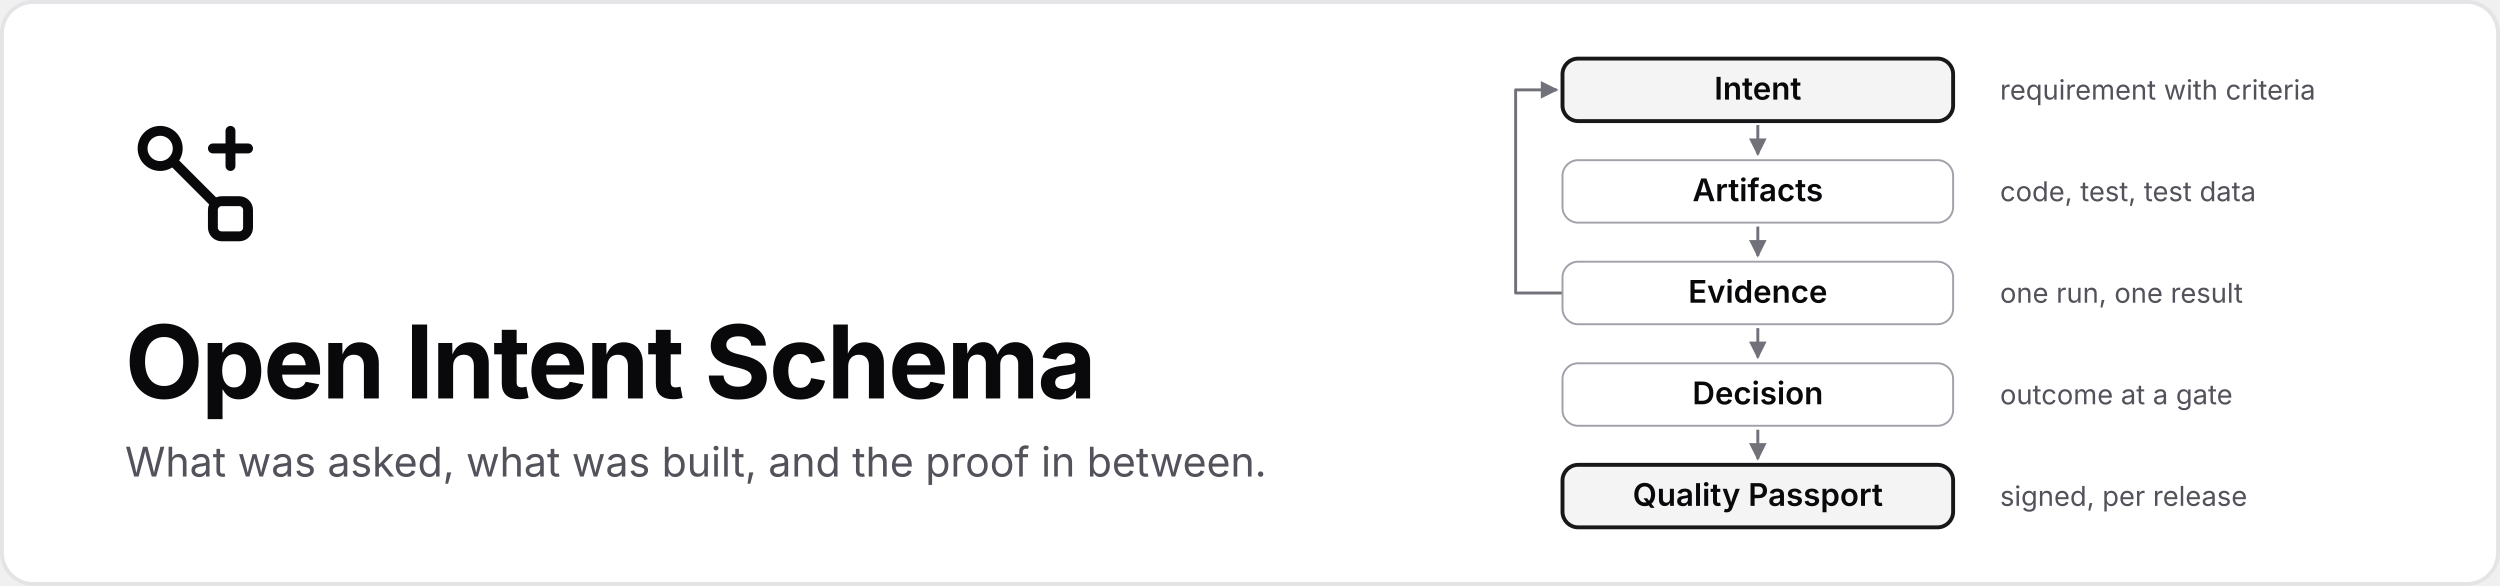
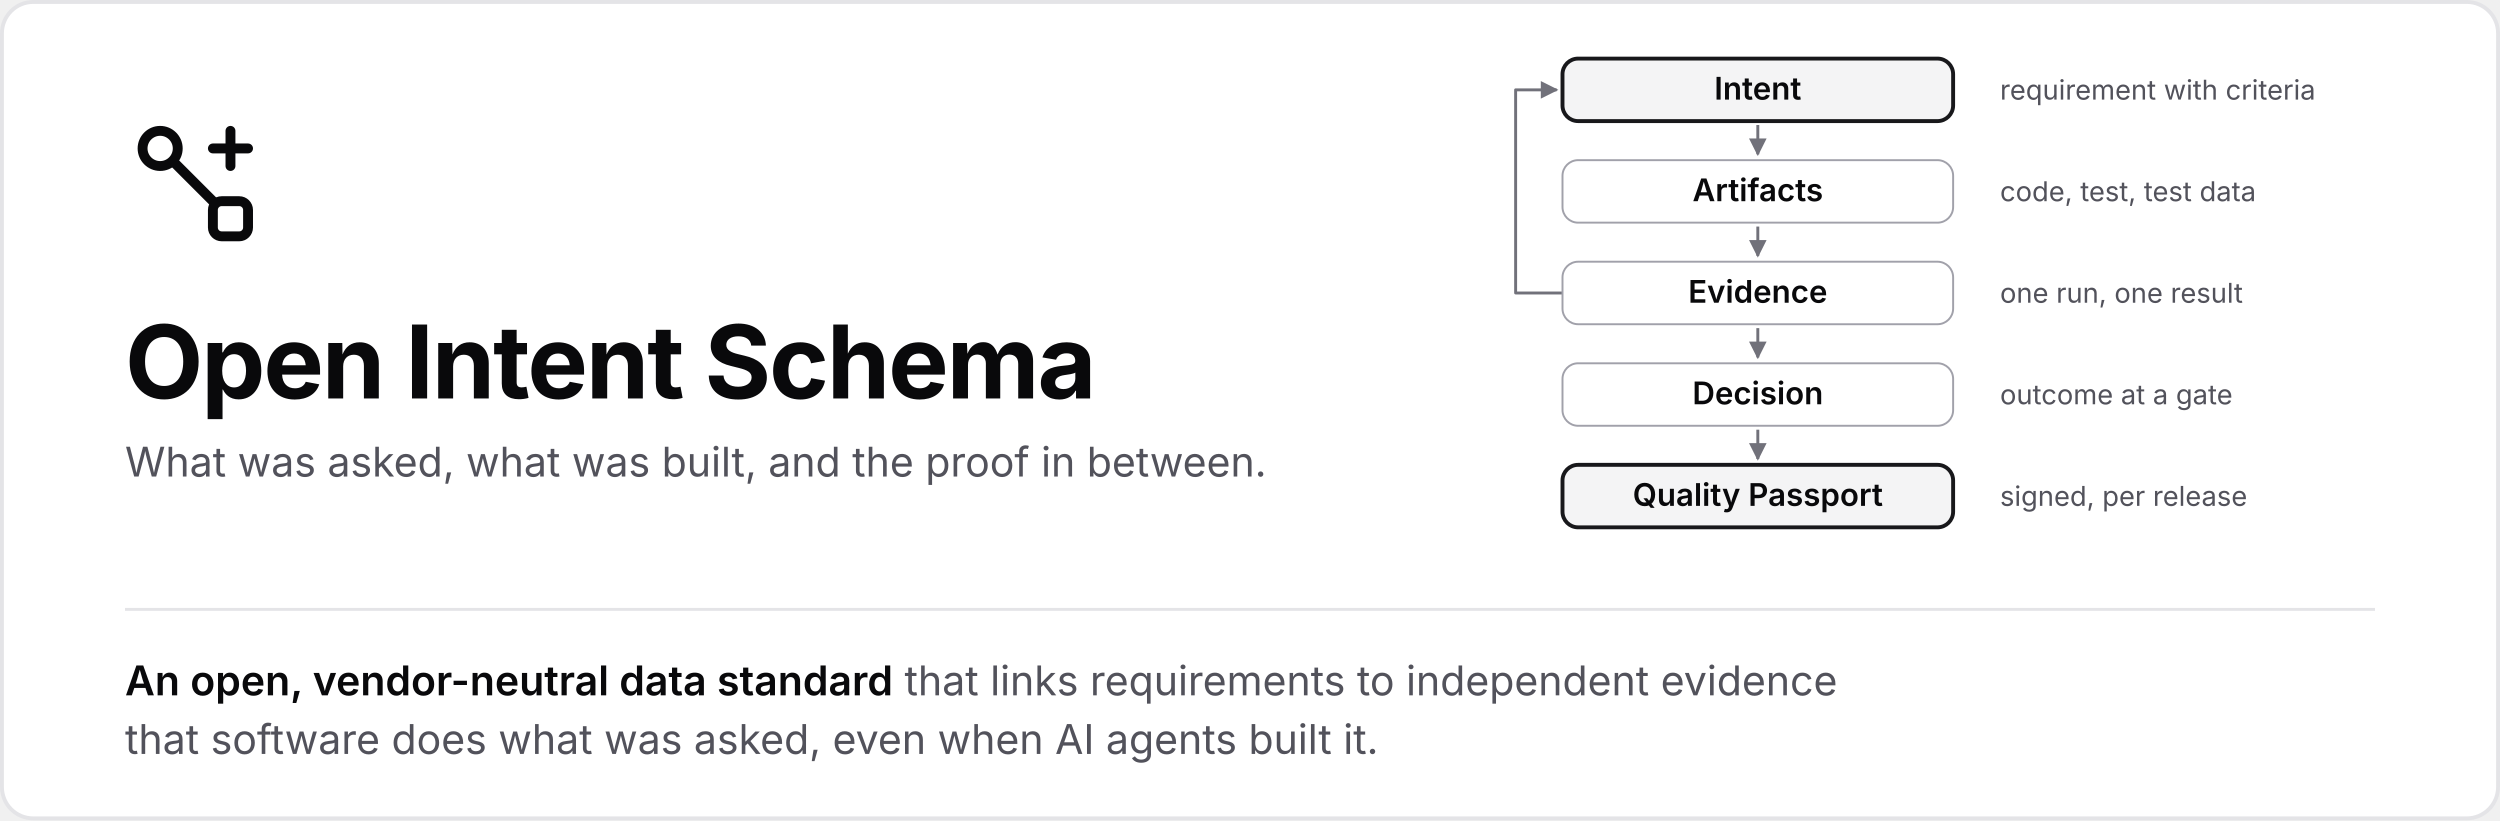
- <svg xmlns="http://www.w3.org/2000/svg" viewBox="0 0 1280 300" role="img" aria-label="Open Intent Schema: what was asked, what was built, and the proof in between" font-family="Inter, system-ui, -apple-system, 'Segoe UI', Helvetica, Arial, sans-serif">
+ <svg xmlns="http://www.w3.org/2000/svg" viewBox="0 0 1280 420" role="img" aria-label="Open Intent Schema: what was asked, what was built, and the proof in between" font-family="Inter, system-ui, -apple-system, 'Segoe UI', Helvetica, Arial, sans-serif">
  <defs>
    <marker id="a" viewBox="0 0 10 10" refX="9" refY="5" markerWidth="6" markerHeight="6" orient="auto">
      <path d="M0 0L10 5L0 10z" fill="#71717a" />
    </marker>
  </defs>
-   <rect x="1" y="1" width="1278" height="298" rx="16" fill="#ffffff" stroke="#e4e4e7" stroke-width="2" />
+   <rect x="1" y="1" width="1278" height="418" rx="16" fill="#ffffff" stroke="#e4e4e7" stroke-width="2" />
  <g transform="translate(64 58) scale(2.25)" fill="none" stroke="#09090b" stroke-width="2.25" stroke-linecap="round" stroke-linejoin="round">
    <circle cx="8" cy="8" r="4" />
    <rect x="20" y="20" width="8" height="8" rx="2" />
    <path d="M11 11l9.5 9.5" />
    <path d="M20 8h8M24 4v8" />
  </g>
  <text x="64" y="204" font-size="52" font-weight="650" letter-spacing="-1" fill="#09090b">Open Intent Schema</text>
  <text x="64" y="244" font-size="21" fill="#52525b">What was asked, what was built, and the proof in between.</text>
  <g fill="none" stroke="#71717a" stroke-width="1.5">
    <path d="M900 64V79" marker-end="url(#a)" />
    <path d="M900 116V131" marker-end="url(#a)" />
    <path d="M900 168V183" marker-end="url(#a)" />
    <path d="M900 220V235" marker-end="url(#a)" />
    <path d="M800 150H776V46H797" stroke-linejoin="round" marker-end="url(#a)" />
  </g>
  <g font-size="16" font-weight="600" fill="#09090b" text-anchor="middle">
    <rect x="800" y="30" width="200" height="32" rx="8" fill="#f4f4f5" stroke="#18181b" stroke-width="2" />
    <text x="900" y="51">Intent</text>
    <rect x="800" y="82" width="200" height="32" rx="8" fill="#ffffff" stroke="#a1a1aa" />
    <text x="900" y="103">Artifacts</text>
    <rect x="800" y="134" width="200" height="32" rx="8" fill="#ffffff" stroke="#a1a1aa" />
    <text x="900" y="155">Evidence</text>
    <rect x="800" y="186" width="200" height="32" rx="8" fill="#ffffff" stroke="#a1a1aa" />
    <text x="900" y="207">Decision</text>
    <rect x="800" y="238" width="200" height="32" rx="8" fill="#f4f4f5" stroke="#18181b" stroke-width="2" />
    <text x="900" y="259">Quality Passport</text>
  </g>
  <g font-size="14" fill="#52525b">
    <text x="1024" y="51">requirement with criteria</text>
    <text x="1024" y="103">code, test, test data</text>
    <text x="1024" y="155">one run, one result</text>
    <text x="1024" y="207">outcome at a gate</text>
    <text x="1024" y="259">signed, per release</text>
  </g>
+   <path d="M64 312H1216" stroke="#e4e4e7" stroke-width="1.5" />
+   <g font-size="21" fill="#52525b">
+     <text x="64" y="356">
+       <tspan font-weight="600" fill="#09090b">An open, vendor-neutral data standard</tspan> that links requirements to independent evidence</text>
+     <text x="64" y="386">that software does what was asked, even when AI agents built it.</text>
+   </g>
</svg>
